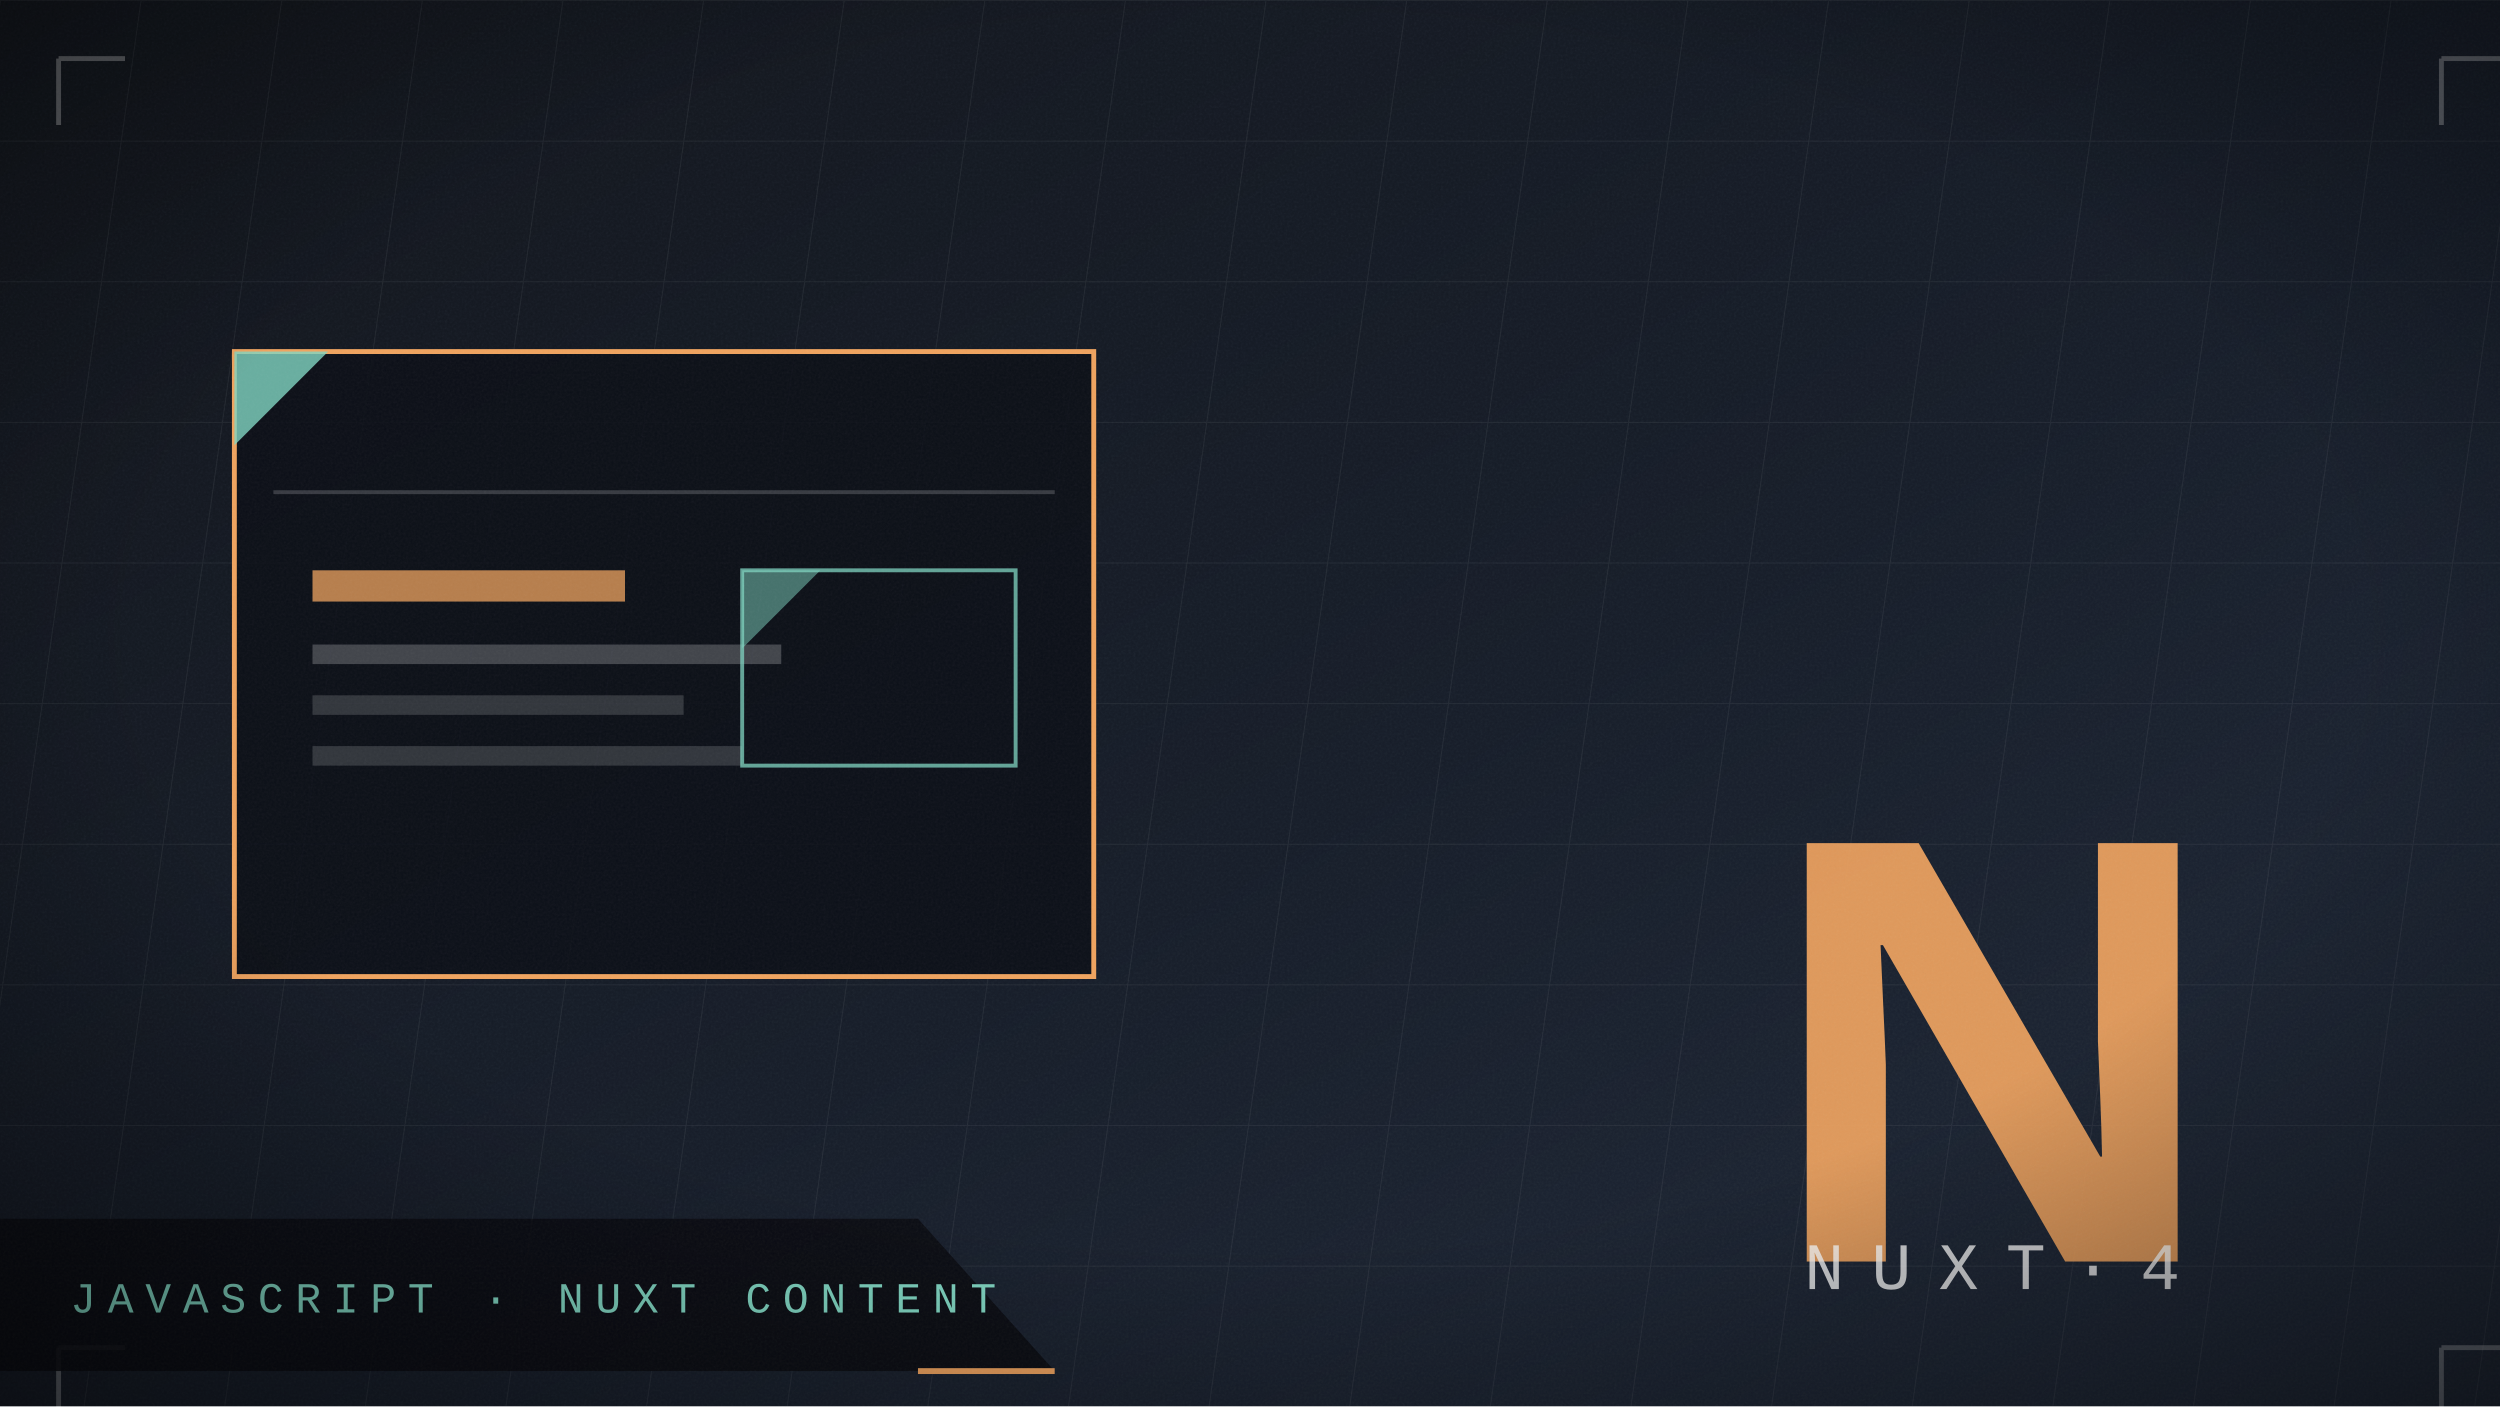
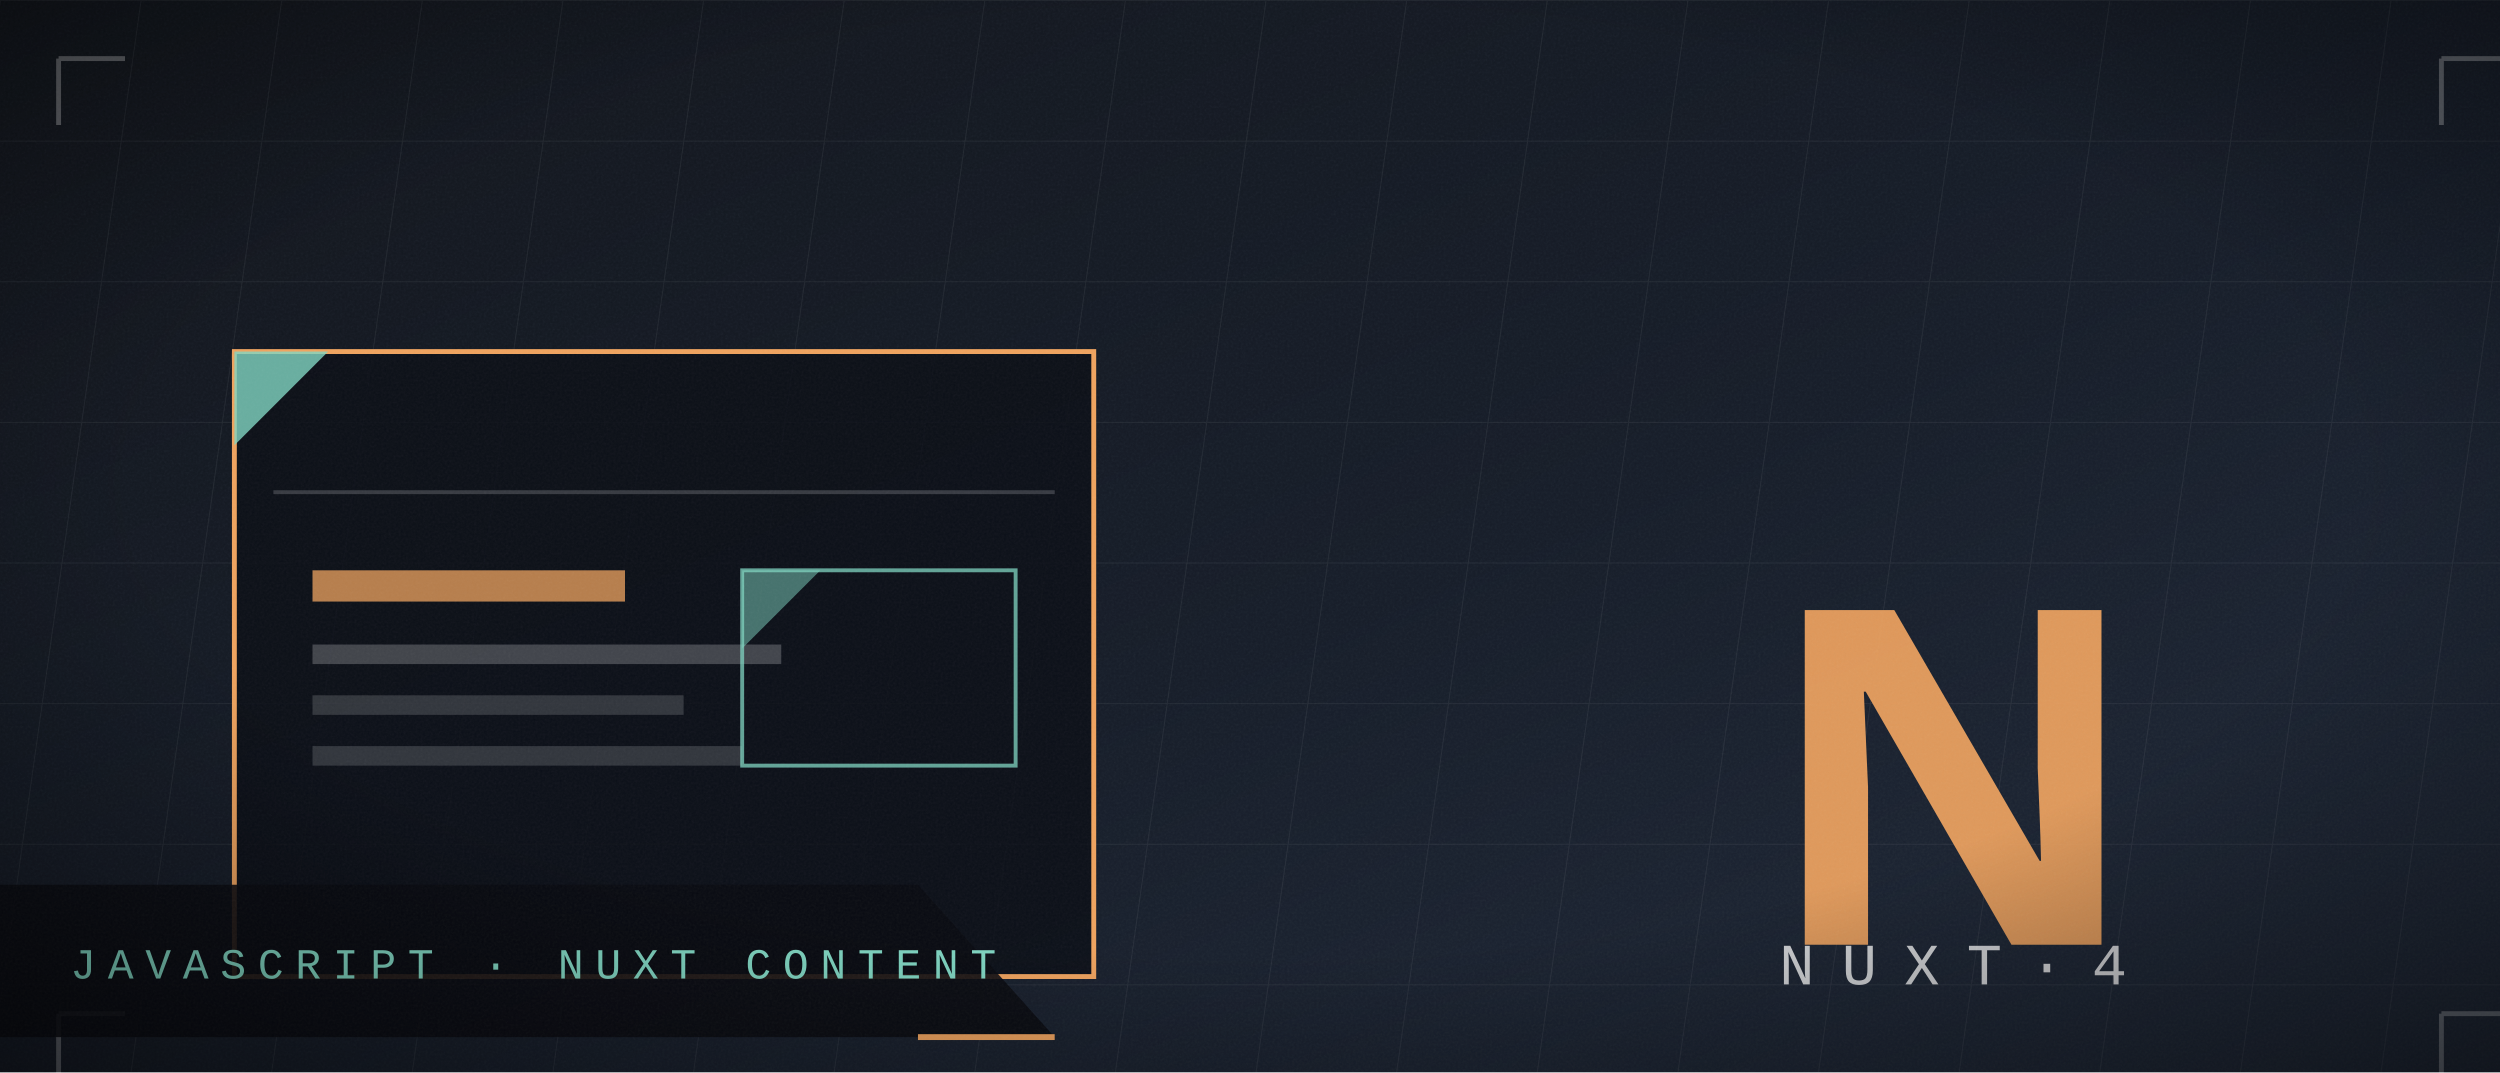
- <svg xmlns="http://www.w3.org/2000/svg" width="1280" height="720" viewBox="0 0 1280 720">
+ <svg xmlns="http://www.w3.org/2000/svg" width="1280" height="549" viewBox="0 0 1280 549">
  <defs>
    <linearGradient id="bg" x1="0" y1="0" x2="1" y2="1">
      <stop offset="0%" stop-color="#10141b" />
      <stop offset="55%" stop-color="#151c28" />
      <stop offset="100%" stop-color="#1f2838" />
    </linearGradient>
  </defs>
-   <rect width="1280" height="720" fill="url(#bg)" />
+   <rect width="1280" height="549" fill="url(#bg)" />
  <defs>
    <pattern id="grid" width="72" height="72" patternUnits="userSpaceOnUse" patternTransform="skewX(-8)">
      <path d="M 72 0 L 0 0 0 72" fill="none" stroke="rgba(255,255,255,0.055)" stroke-width="1" />
    </pattern>
  </defs>
-   <rect width="1280" height="720" fill="url(#grid)" />
+   <rect width="1280" height="549" fill="url(#grid)" />
  <g>
    <rect x="120" y="180" width="440" height="320" fill="rgba(10,14,22,0.85)" stroke="#f0a35e" stroke-width="2.5" />
    <path d="M 120 180 L 168 180 L 120 228 Z" fill="#7fd6c2" opacity="0.8" />
    <line x1="140" y1="252" x2="540" y2="252" stroke="rgba(255,255,255,0.18)" stroke-width="2" />
    <rect x="160" y="292" width="160" height="16" fill="#f0a35e" opacity="0.75" />
    <rect x="160" y="330" width="240" height="10" fill="rgba(255,255,255,0.22)" />
    <rect x="160" y="356" width="190" height="10" fill="rgba(255,255,255,0.16)" />
    <rect x="160" y="382" width="220" height="10" fill="rgba(255,255,255,0.16)" />
    <rect x="380" y="292" width="140" height="100" fill="none" stroke="#7fd6c2" stroke-width="2" opacity="0.75" />
    <path d="M 380 292 L 420 292 L 380 332 Z" fill="#7fd6c2" opacity="0.5" />
  </g>
  <g>
-     <text x="1020" y="540" font-family="'Arial Black','Microsoft YaHei','PingFang SC',sans-serif" font-weight="900" font-size="300" fill="#f0a35e" opacity="0.92" text-anchor="middle" dominant-baseline="middle">N</text>
-     <text x="1020" y="660" font-family="'Courier New',monospace" font-size="34" letter-spacing="14" fill="rgba(255,255,255,0.8)" text-anchor="middle">NUXT·4</text>
+     <text x="1000" y="399" font-family="'Arial Black','Microsoft YaHei','PingFang SC',sans-serif" font-weight="900" font-size="240" fill="#f0a35e" opacity="0.92" text-anchor="middle" dominant-baseline="middle">N</text>
+     <text x="1000" y="504" font-family="'Courier New',monospace" font-size="30" letter-spacing="14" fill="rgba(255,255,255,0.8)" text-anchor="middle">NUXT·4</text>
  </g>
  <path d="M 30 30 v 34 M 30 30 h 34" fill="none" stroke="rgba(255,255,255,0.32)" stroke-width="2.5" />
  <path d="M 1250 30 v 34 M 1250 30 h 34" fill="none" stroke="rgba(255,255,255,0.32)" stroke-width="2.5" />
-   <path d="M 30 690 v 34 M 30 690 h 34" fill="none" stroke="rgba(255,255,255,0.32)" stroke-width="2.5" />
-   <path d="M 1250 690 v 34 M 1250 690 h 34" fill="none" stroke="rgba(255,255,255,0.32)" stroke-width="2.5" />
+   <path d="M 30 519 v 34 M 30 519 h 34" fill="none" stroke="rgba(255,255,255,0.32)" stroke-width="2.5" />
+   <path d="M 1250 519 v 34 M 1250 519 h 34" fill="none" stroke="rgba(255,255,255,0.32)" stroke-width="2.5" />
  <g>
-     <path d="M 0 624 L 470 624 L 540 702 L 0 702 Z" fill="rgba(8,10,16,0.88)" />
-     <path d="M 540 702 H 470" stroke="#f0a35e" stroke-width="3" />
-     <text x="36" y="672" font-family="'Courier New',monospace" font-size="22" letter-spacing="6" fill="#7fd6c2">JAVASCRIPT · NUXT CONTENT</text>
+     <path d="M 0 453 L 470 453 L 540 531 L 0 531 Z" fill="rgba(8,10,16,0.88)" />
+     <path d="M 540 531 H 470" stroke="#f0a35e" stroke-width="3" />
+     <text x="36" y="501" font-family="'Courier New',monospace" font-size="22" letter-spacing="6" fill="#7fd6c2">JAVASCRIPT · NUXT CONTENT</text>
  </g>
  <defs>
    <filter id="noise">
      <feTurbulence type="fractalNoise" baseFrequency="0.8" numOctaves="2" stitchTiles="stitch" />
      <feColorMatrix type="saturate" values="0" />
      <feComponentTransfer>
        <feFuncA type="linear" slope="0.055" />
      </feComponentTransfer>
    </filter>
  </defs>
-   <rect width="1280" height="720" filter="url(#noise)" />
+   <rect width="1280" height="549" filter="url(#noise)" />
  <defs>
    <radialGradient id="vig" cx="50%" cy="45%" r="80%">
      <stop offset="55%" stop-color="rgba(0,0,0,0)" />
      <stop offset="100%" stop-color="rgba(0,0,0,0.6)" />
    </radialGradient>
  </defs>
-   <rect width="1280" height="720" fill="url(#vig)" />
+   <rect width="1280" height="549" fill="url(#vig)" />
</svg>
